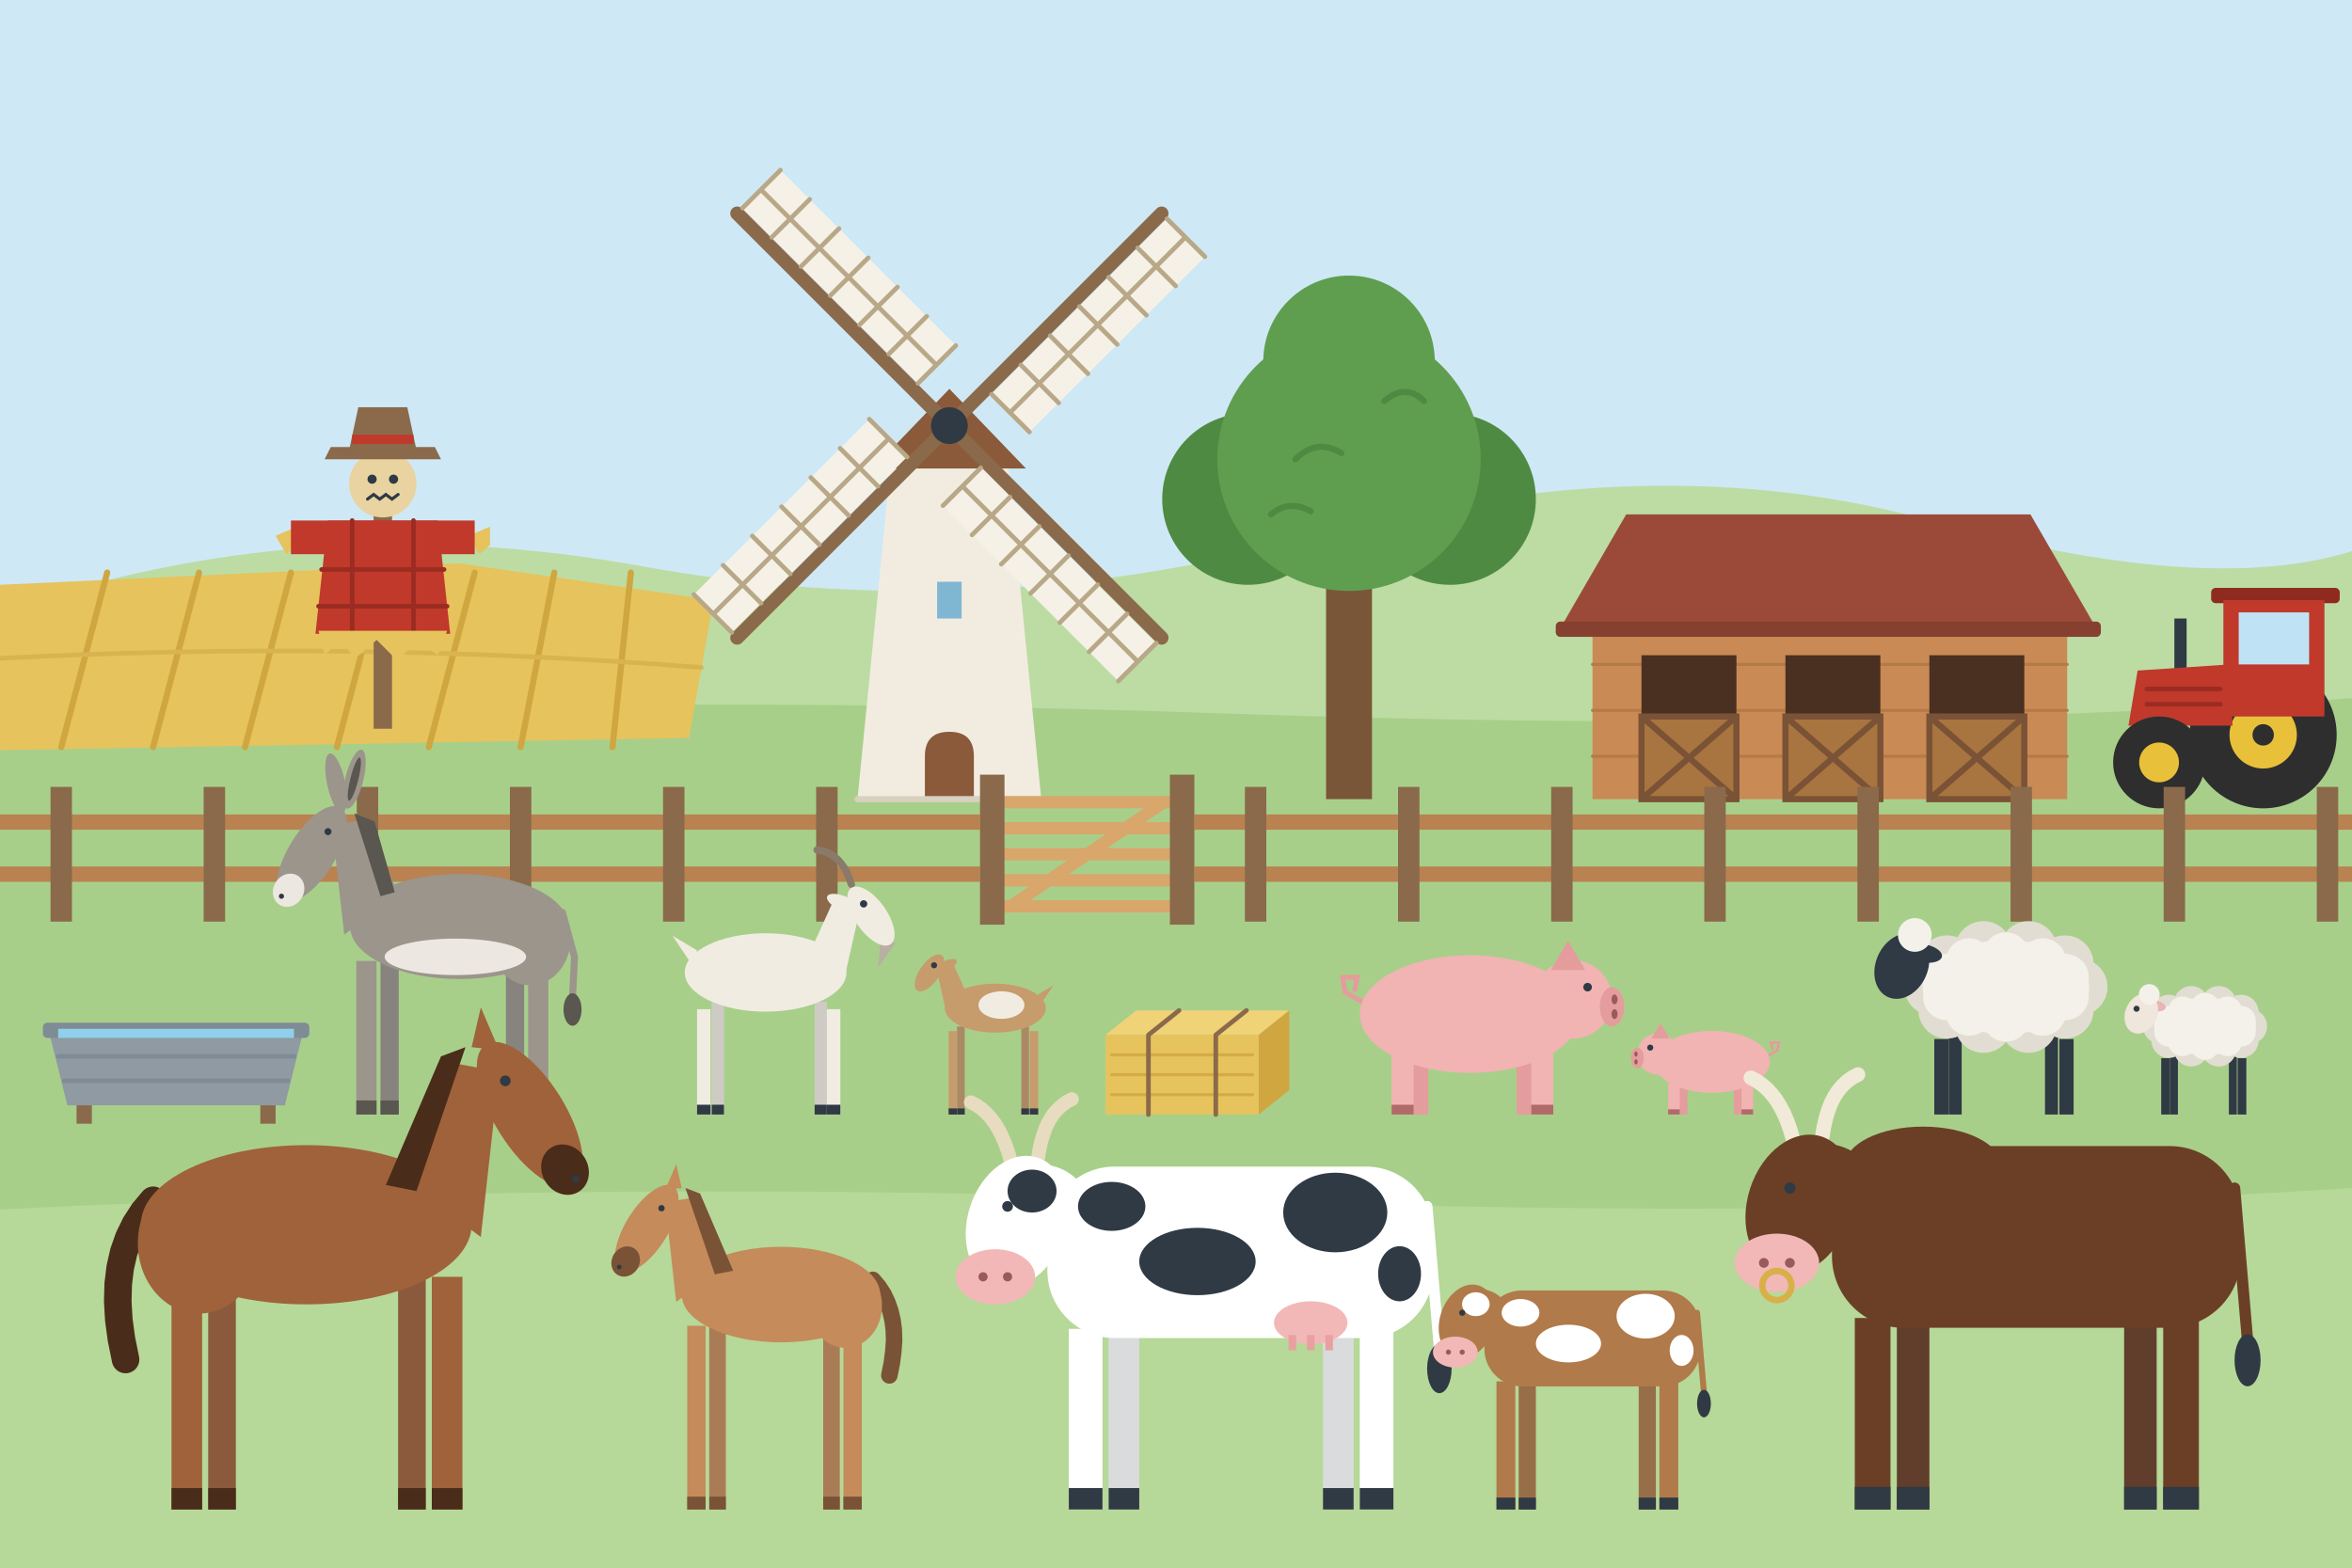
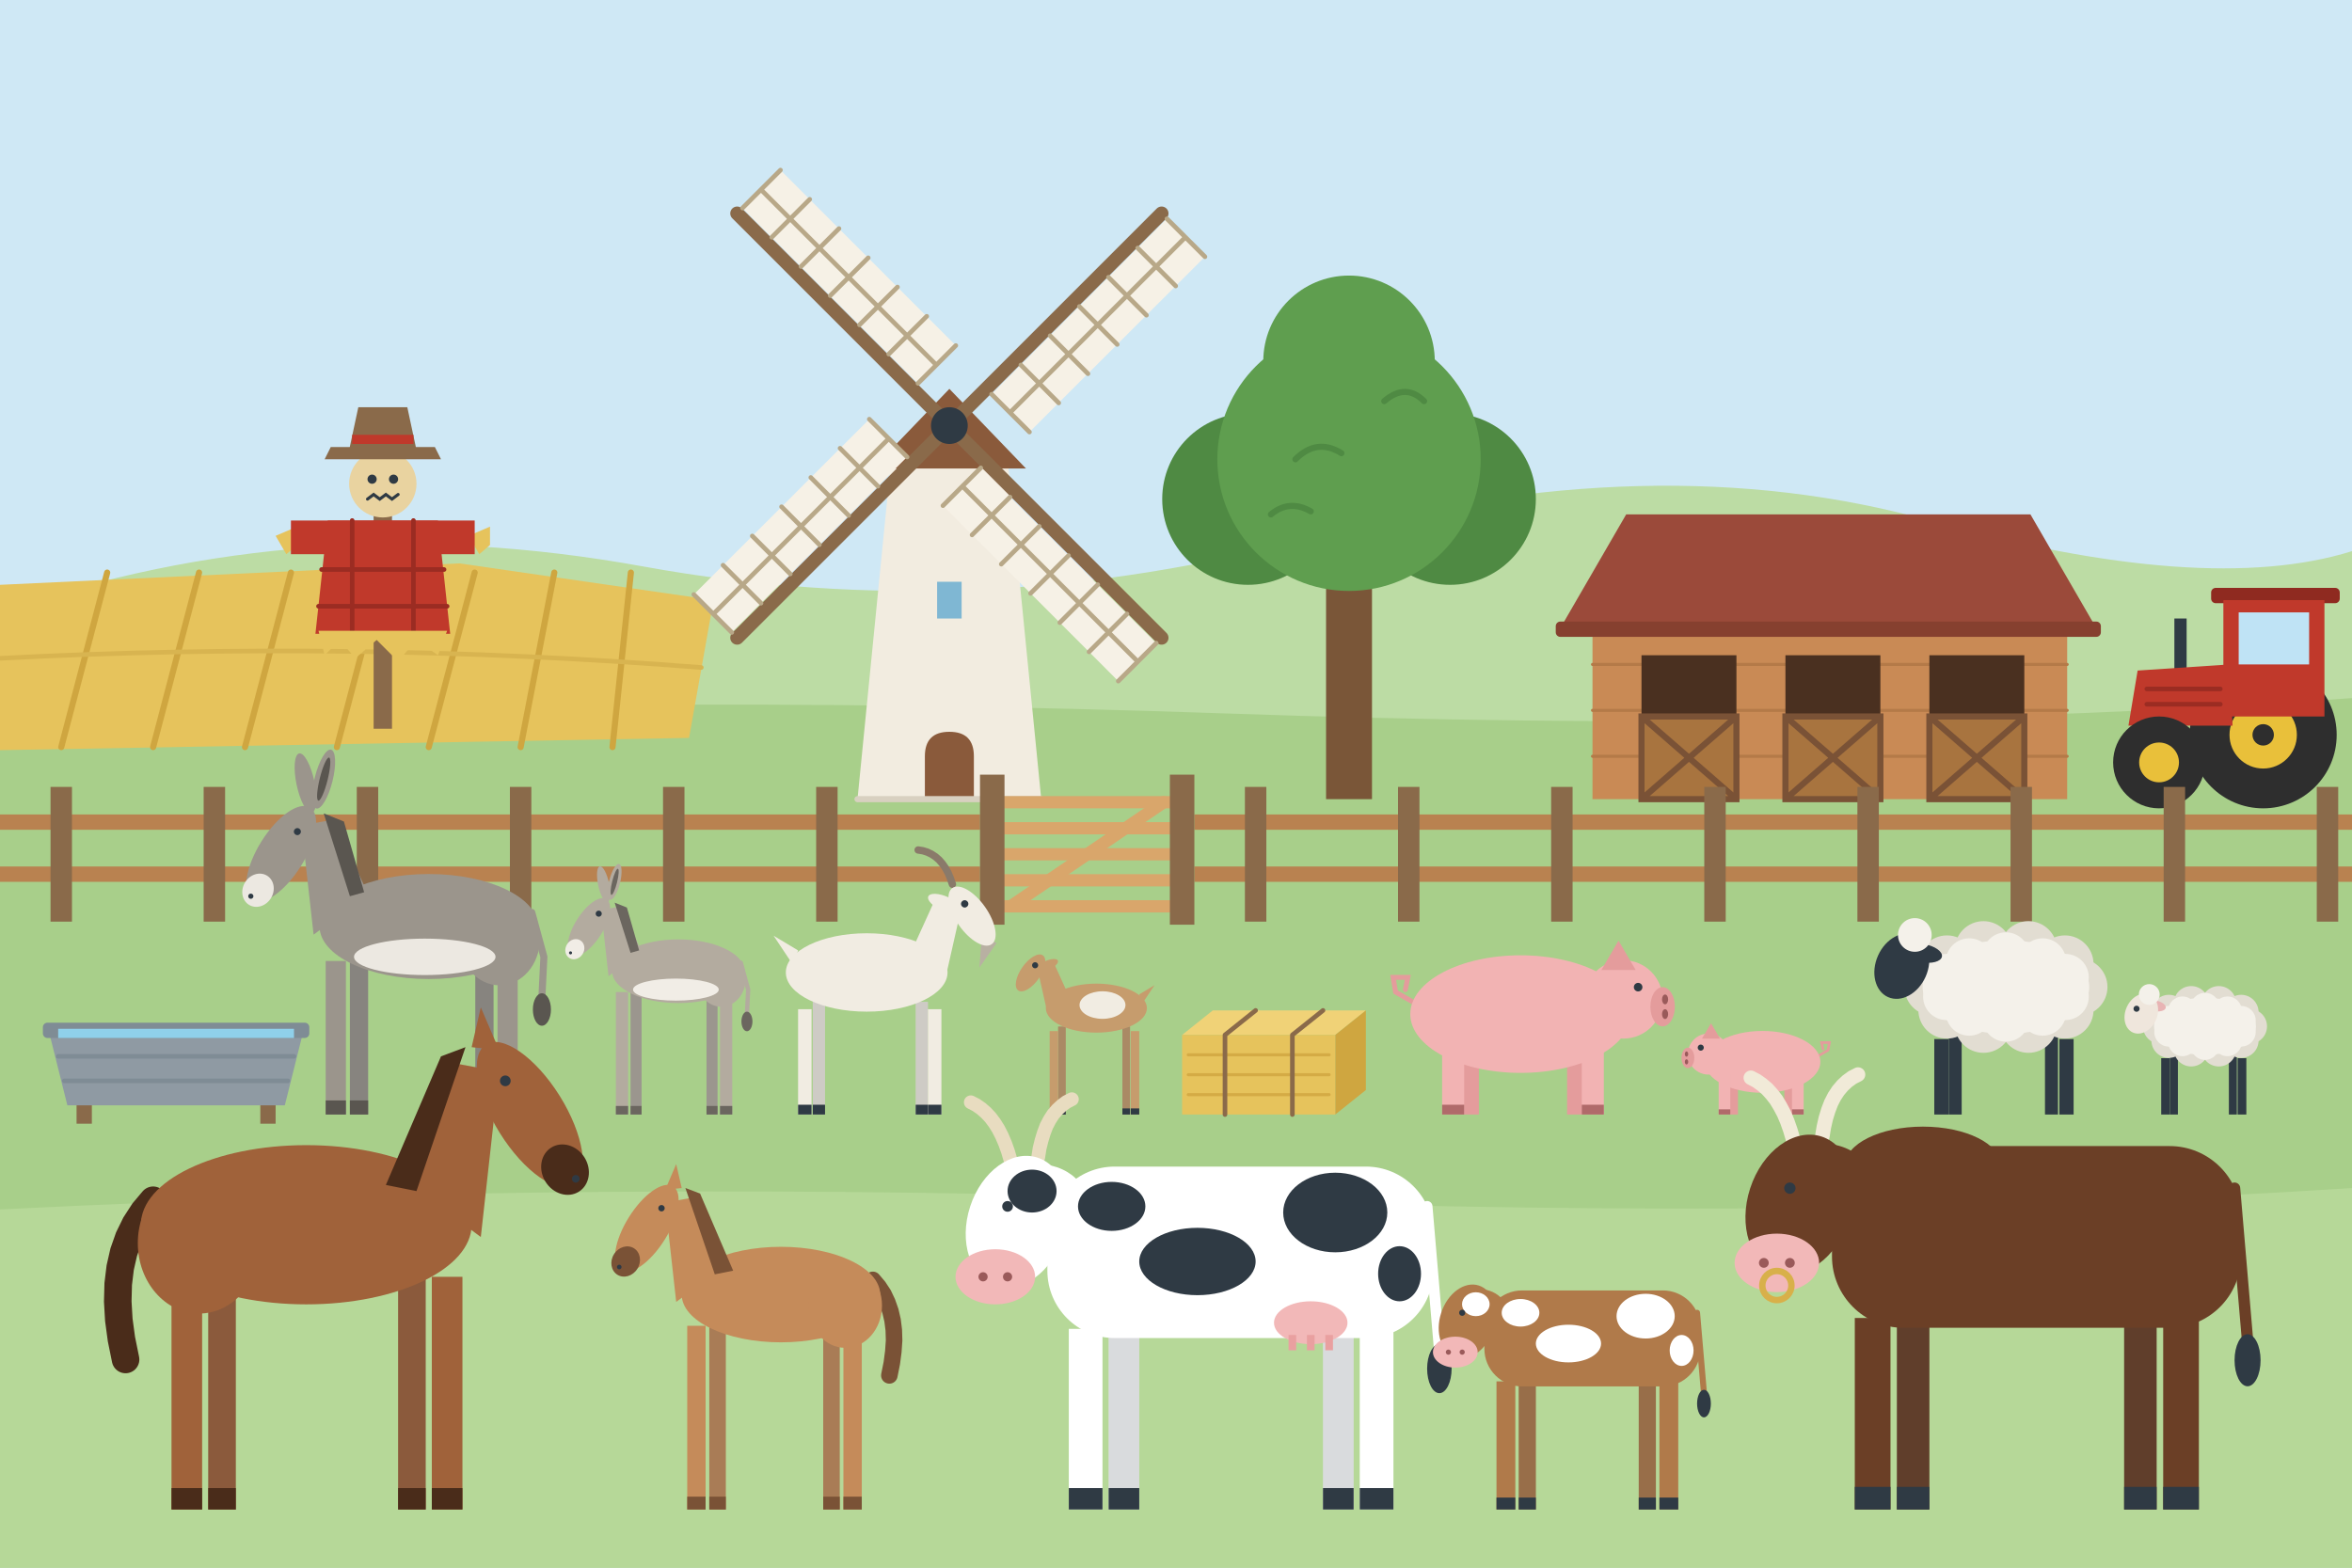
<svg xmlns="http://www.w3.org/2000/svg" viewBox="0 0 1536 1024" width="1536" height="1024">
  <rect width="1536" height="1024" fill="#cfe8f5" />
  <path d="M0 400Q200 330 420 370T860 350T1260 340T1536 360V560H0Z" fill="#bcdca4" />
  <path d="M0 472Q400 452 800 466T1536 456V1024H0Z" fill="#a8cf8a" />
  <path d="M0 790Q400 770 800 784T1536 776V1024H0Z" fill="#b6d898" />
  <path d="M0 382L300 368L466 392L450 482L0 490Z" fill="#e6c35c" />
  <path d="M40 488L70 374M100 488L130 374M160 488L190 374M220 488L250 374M280 488L310 374M340 488L362 374M400 488L412 374" fill="none" stroke="#cfa640" stroke-width="4" stroke-linecap="round" />
  <path d="M0 430Q230 418 458 436" fill="none" stroke="#d8b450" stroke-width="3" stroke-linecap="round" />
  <rect x="244" y="300" width="12" height="176" fill="#8a6a4a" />
  <rect x="192" y="344" width="116" height="10" fill="#8a6a4a" />
  <path d="M180 350L194 344L194 356L187 362Z" fill="#e6c35c" />
  <path d="M306 350L320 344L320 356L313 362Z" fill="#e6c35c" />
  <path d="M190 340L310 340L310 362L190 362Z" fill="#c0392b" />
  <path d="M214 340L286 340L294 414L206 414Z" fill="#c0392b" />
  <path d="M230 340V414M270 340V414M210 372H290M208 396H292" fill="none" stroke="#9b2c22" stroke-width="3" stroke-linecap="round" />
  <path d="M208 412L292 412L286 428L272 418L260 432L246 418L232 430L222 418L212 428Z" fill="#e6c35c" />
  <circle cx="250" cy="316" r="22" fill="#e9d3a0" />
  <circle cx="243" cy="313" r="3" fill="#2f3a44" />
  <circle cx="257" cy="313" r="3" fill="#2f3a44" />
  <path d="M240 326L244 323L248 326L252 323L256 326L260 323" fill="none" stroke="#2f3a44" stroke-width="2" stroke-linecap="round" />
  <path d="M212 300L288 300L284 292L216 292Z" fill="#8a6a4a" />
  <path d="M228 294L272 294L266 266L234 266Z" fill="#8a6a4a" />
  <rect x="230" y="284" width="40" height="6" fill="#c0392b" />
  <path d="M560 522L582 300L658 300L680 522Z" fill="#f2ece0" />
  <path d="M604 522V494Q604 478 620 478Q636 478 636 494V522Z" fill="#8a5a3b" />
  <path d="M612 380H628V404H612Z" fill="#7fb7d3" />
  <path d="M560 522H680" fill="none" stroke="#d8d0c0" stroke-width="4" stroke-linecap="round" />
  <path d="M570 306L620 254L670 306Z" fill="#8a5a3b" />
  <path d="M628.5 286.5L758.6 416.6" fill="none" stroke="#8a6a4a" stroke-width="9" stroke-linecap="round" />
  <path d="M640.5 305.6L755.1 420.1L730.3 444.9L615.8 330.3Z" fill="#f6f1e6" />
  <path d="M640.5 305.6L615.8 330.3M659.6 324.7L634.8 349.4M678.7 343.8L653.9 368.5M697.8 362.9L673 387.6M716.9 381.9L692.1 406.7M736 401L711.2 425.8M755.1 420.1L730.3 444.9M628.5 317.6L743 432.1" fill="none" stroke="#b8a888" stroke-width="3" stroke-linecap="round" />
  <path d="M611.5 286.5L481.4 416.6" fill="none" stroke="#8a6a4a" stroke-width="9" stroke-linecap="round" />
  <path d="M592.4 298.5L477.9 413.1L453.1 388.3L567.7 273.8Z" fill="#f6f1e6" />
  <path d="M592.4 298.5L567.7 273.8M573.3 317.6L548.6 292.8M554.2 336.7L529.5 311.9M535.1 355.8L510.4 331M516.1 374.9L491.3 350.1M497 394L472.2 369.2M477.9 413.1L453.1 388.3M580.4 286.5L465.9 401" fill="none" stroke="#b8a888" stroke-width="3" stroke-linecap="round" />
  <path d="M611.5 269.5L481.4 139.4" fill="none" stroke="#8a6a4a" stroke-width="9" stroke-linecap="round" />
  <path d="M599.5 250.4L484.9 135.9L509.7 111.1L624.2 225.7Z" fill="#f6f1e6" />
  <path d="M599.5 250.4L624.2 225.7M580.4 231.3L605.2 206.6M561.3 212.2L586.1 187.5M542.2 193.1L567 168.4M523.1 174.1L547.9 149.3M504 155L528.8 130.2M484.9 135.9L509.7 111.1M611.5 238.4L497 123.9" fill="none" stroke="#b8a888" stroke-width="3" stroke-linecap="round" />
  <path d="M628.5 269.5L758.6 139.4" fill="none" stroke="#8a6a4a" stroke-width="9" stroke-linecap="round" />
  <path d="M647.6 257.5L762.1 142.9L786.9 167.7L672.3 282.2Z" fill="#f6f1e6" />
  <path d="M647.6 257.5L672.3 282.2M666.7 238.4L691.4 263.2M685.8 219.3L710.5 244.1M704.9 200.2L729.6 225M723.9 181.1L748.7 205.9M743 162L767.8 186.8M762.1 142.9L786.9 167.7M659.6 269.5L774.1 155" fill="none" stroke="#b8a888" stroke-width="3" stroke-linecap="round" />
  <circle cx="620" cy="278" r="12" fill="#2f3a44" />
  <rect x="866" y="360" width="30" height="162" fill="#7a5638" />
  <circle cx="815" cy="326" r="56" fill="#4f8a43" />
  <circle cx="947" cy="326" r="56" fill="#4f8a43" />
  <circle cx="881" cy="300" r="86" fill="#5f9e4f" />
  <circle cx="881" cy="236" r="56" fill="#5f9e4f" />
  <path d="M846 300Q860 286 876 296M904 262Q918 250 930 262M830 336Q842 326 856 334" fill="none" stroke="#4f8a43" stroke-width="4" stroke-linecap="round" />
  <rect x="1040" y="404" width="310" height="118" fill="#c98a55" />
  <path d="M1040 434H1350M1040 464H1350M1040 494H1350" fill="none" stroke="#b47a48" stroke-width="2" stroke-linecap="round" />
  <path d="M1018 412L1062 336L1326 336L1370 412Z" fill="#9b4a3a" />
  <rect x="1016" y="406" width="356" height="10" rx="3" fill="#86402f" />
  <rect x="1072" y="428" width="62" height="40" fill="#4a3020" />
  <rect x="1072" y="468" width="62" height="54" fill="#a8743f" />
  <path d="M1072 468H1134V522H1072ZM1072 468L1134 522M1134 468L1072 522" fill="none" stroke="#7a5236" stroke-width="4" stroke-linecap="round" />
  <rect x="1166" y="428" width="62" height="40" fill="#4a3020" />
  <rect x="1166" y="468" width="62" height="54" fill="#a8743f" />
  <path d="M1166 468H1228V522H1166ZM1166 468L1228 522M1228 468L1166 522" fill="none" stroke="#7a5236" stroke-width="4" stroke-linecap="round" />
  <rect x="1260" y="428" width="62" height="40" fill="#4a3020" />
  <rect x="1260" y="468" width="62" height="54" fill="#a8743f" />
  <path d="M1260 468H1322V522H1260ZM1260 468L1322 522M1322 468L1260 522" fill="none" stroke="#7a5236" stroke-width="4" stroke-linecap="round" />
  <circle cx="1478" cy="480" r="48" fill="#2e2e2e" />
  <circle cx="1478" cy="480" r="22" fill="#e9c03a" />
  <circle cx="1478" cy="480" r="7" fill="#2e2e2e" />
  <rect x="1444" y="384" width="84" height="10" rx="3" fill="#8f2a20" />
  <rect x="1452" y="392" width="66" height="76" fill="#c0392b" />
  <rect x="1462" y="400" width="46" height="34" fill="#bfe3f5" />
  <rect x="1420" y="404" width="8" height="34" fill="#2f3a44" />
  <path d="M1390 474L1396 438L1456 434L1458 474Z" fill="#c0392b" />
  <path d="M1402 450H1450M1402 460H1450" fill="none" stroke="#9b2c22" stroke-width="3" stroke-linecap="round" />
  <circle cx="1410" cy="498" r="30" fill="#2e2e2e" />
  <circle cx="1410" cy="498" r="13" fill="#e9c03a" />
  <rect x="0" y="532" width="640" height="10" fill="#b98250" />
  <rect x="0" y="566" width="640" height="10" fill="#b98250" />
  <rect x="33" y="514" width="14" height="88" fill="#8a6a4a" />
  <rect x="133" y="514" width="14" height="88" fill="#8a6a4a" />
  <rect x="233" y="514" width="14" height="88" fill="#8a6a4a" />
  <rect x="333" y="514" width="14" height="88" fill="#8a6a4a" />
  <rect x="433" y="514" width="14" height="88" fill="#8a6a4a" />
  <rect x="533" y="514" width="14" height="88" fill="#8a6a4a" />
  <rect x="780" y="532" width="756" height="10" fill="#b98250" />
  <rect x="780" y="566" width="756" height="10" fill="#b98250" />
  <rect x="813" y="514" width="14" height="88" fill="#8a6a4a" />
  <rect x="913" y="514" width="14" height="88" fill="#8a6a4a" />
  <rect x="1013" y="514" width="14" height="88" fill="#8a6a4a" />
  <rect x="1113" y="514" width="14" height="88" fill="#8a6a4a" />
  <rect x="1213" y="514" width="14" height="88" fill="#8a6a4a" />
  <rect x="1313" y="514" width="14" height="88" fill="#8a6a4a" />
  <rect x="1413" y="514" width="14" height="88" fill="#8a6a4a" />
  <rect x="1513" y="514" width="14" height="88" fill="#8a6a4a" />
  <rect x="654" y="520" width="112" height="8" fill="#d9a66b" />
  <rect x="654" y="537" width="112" height="8" fill="#d9a66b" />
  <rect x="654" y="554" width="112" height="8" fill="#d9a66b" />
  <rect x="654" y="571" width="112" height="8" fill="#d9a66b" />
  <rect x="654" y="588" width="112" height="8" fill="#d9a66b" />
  <path d="M660 592L760 524" fill="none" stroke="#d9a66b" stroke-width="8" stroke-linecap="round" />
  <rect x="640" y="506" width="16" height="98" fill="#8a6a4a" />
  <rect x="764" y="506" width="16" height="98" fill="#8a6a4a" />
  <rect x="50" y="716" width="10" height="18" fill="#8a6a4a" />
  <rect x="170" y="716" width="10" height="18" fill="#8a6a4a" />
  <path d="M32 674L198 674L186 722L44 722Z" fill="#8f9aa3" />
  <path d="M38 690H192M42 706H188" fill="none" stroke="#7f8c95" stroke-width="3" stroke-linecap="round" />
  <rect x="28" y="668" width="174" height="10" rx="3" fill="#7f8c95" />
  <rect x="38" y="672" width="154" height="6" fill="#8fd0ea" />
-   <path d="M367.3 596L375.2 625L373.9 651.4" fill="none" stroke="#9b958c" stroke-width="4.6" stroke-linecap="round" />
-   <ellipse cx="373.9" cy="659.4" rx="5.9" ry="10.6" fill="#5a5650" />
-   <rect x="330.4" y="622.4" width="11.9" height="105.6" fill="#9b958c" />
-   <rect x="330.4" y="622.4" width="11.9" height="105.6" fill="#2f3a44" fill-opacity="0.18" />
-   <rect x="330.4" y="718.8" width="11.9" height="9.2" fill="#5a5650" />
-   <rect x="248.5" y="622.4" width="11.9" height="105.6" fill="#9b958c" />
-   <rect x="248.5" y="622.4" width="11.9" height="105.6" fill="#2f3a44" fill-opacity="0.18" />
-   <rect x="248.5" y="718.8" width="11.9" height="9.2" fill="#5a5650" />
-   <ellipse cx="300" cy="605.2" rx="71.3" ry="34.3" fill="#9b958c" />
-   <ellipse cx="346.2" cy="613.2" rx="26.4" ry="30.4" fill="#9b958c" />
-   <ellipse cx="297.4" cy="625" rx="46.2" ry="11.9" fill="#ece8e1" />
-   <rect x="344.9" y="627.7" width="13.2" height="100.3" fill="#9b958c" />
-   <rect x="344.9" y="718.8" width="13.2" height="9.2" fill="#5a5650" />
-   <rect x="232.7" y="627.7" width="13.2" height="100.3" fill="#9b958c" />
-   <rect x="232.7" y="718.8" width="13.2" height="9.2" fill="#5a5650" />
-   <path d="M260.4 584.1L238 535.3L216.8 539.2L224.8 610.5Z" fill="#9b958c" />
-   <ellipse cx="231.4" cy="508.9" rx="5.9" ry="19.8" fill="#9b958c" transform="rotate(14 231.4 508.9)" />
-   <ellipse cx="219.5" cy="511.5" rx="5.9" ry="19.8" fill="#9b958c" transform="rotate(-12 219.5 511.5)" />
-   <ellipse cx="231.4" cy="508.9" rx="2.6" ry="14.5" fill="#5a5650" transform="rotate(14 231.4 508.9)" />
-   <path d="M244.6 536.6L231.4 531.3L248.5 585.4L257.8 582.8Z" fill="#5a5650" />
-   <ellipse cx="203.6" cy="557.7" rx="35.6" ry="15.2" fill="#9b958c" transform="rotate(-58 203.6 557.7)" />
-   <ellipse cx="188.5" cy="581.5" rx="11.2" ry="9.9" fill="#ece8e1" transform="rotate(-58 188.5 581.5)" />
-   <circle cx="214.2" cy="543.2" r="2.3" fill="#2f3a44" />
-   <circle cx="183.8" cy="585.4" r="1.7" fill="#2f3a44" />
-   <path d="M452 630.4L439.2 611.2L455.2 620.8Z" fill="#f1ece2" />
-   <rect x="464.8" y="654.4" width="8" height="73.6" fill="#f1ece2" />
-   <rect x="464.8" y="654.4" width="8" height="73.6" fill="#2f3a44" fill-opacity="0.18" />
-   <rect x="464.8" y="721.6" width="8" height="6.4" fill="#2f3a44" />
-   <rect x="532" y="654.4" width="8" height="73.6" fill="#f1ece2" />
-   <rect x="532" y="654.4" width="8" height="73.6" fill="#2f3a44" fill-opacity="0.18" />
-   <rect x="532" y="721.6" width="8" height="6.4" fill="#2f3a44" />
-   <ellipse cx="500" cy="635.2" rx="52.8" ry="25.6" fill="#f1ece2" />
-   <rect x="455.2" y="659.2" width="8.8" height="68.8" fill="#f1ece2" />
-   <rect x="455.2" y="721.6" width="8.8" height="6.4" fill="#2f3a44" />
-   <rect x="540" y="659.2" width="8.8" height="68.8" fill="#f1ece2" />
-   <rect x="540" y="721.6" width="8.8" height="6.4" fill="#2f3a44" />
-   <path d="M528.8 622.4L544.8 587.2L562.4 590.4L551.2 640Z" fill="#f1ece2" />
-   <path d="M556 577.6L554.6 573.6L553.1 570L551.3 566.8L549.3 564L547.2 561.6L544.9 559.6L542.3 557.9L539.6 556.6L536.7 555.7L533.6 555.2" fill="none" stroke="#8a7a6a" stroke-width="4.8" stroke-linecap="round" />
-   <path d="M575.2 611.2L573.6 632L584.8 616Z" fill="#b8b0a2" />
-   <ellipse cx="551.2" cy="590.4" rx="12" ry="4.8" fill="#f1ece2" transform="rotate(24 551.2 590.4)" />
-   <ellipse cx="568.8" cy="598.4" rx="22.4" ry="10.4" fill="#f1ece2" transform="rotate(55 568.8 598.4)" />
-   <circle cx="564" cy="590.4" r="2.4" fill="#2f3a44" />
-   <path d="M680 655.5L688 643.5L678 649.5Z" fill="#c69c6d" />
-   <rect x="667" y="670.5" width="5" height="57.5" fill="#c69c6d" />
-   <rect x="667" y="670.5" width="5" height="57.5" fill="#2f3a44" fill-opacity="0.18" />
-   <rect x="667" y="724" width="5" height="4" fill="#2f3a44" />
-   <rect x="625" y="670.5" width="5" height="57.5" fill="#c69c6d" />
-   <rect x="625" y="670.5" width="5" height="57.5" fill="#2f3a44" fill-opacity="0.18" />
-   <rect x="625" y="724" width="5" height="4" fill="#2f3a44" />
-   <ellipse cx="650" cy="658.5" rx="33" ry="16" fill="#c69c6d" />
-   <ellipse cx="654" cy="656.5" rx="15" ry="9" fill="#f1ece2" />
-   <rect x="672.5" y="673.5" width="5.5" height="54.5" fill="#c69c6d" />
-   <rect x="672.5" y="724" width="5.5" height="4" fill="#2f3a44" />
-   <rect x="619.5" y="673.5" width="5.5" height="54.5" fill="#c69c6d" />
-   <rect x="619.5" y="724" width="5.5" height="4" fill="#2f3a44" />
-   <path d="M632 650.5L622 628.5L611 630.5L618 661.5Z" fill="#c69c6d" />
-   <ellipse cx="618" cy="630.5" rx="7.5" ry="3" fill="#c69c6d" transform="rotate(-24 618 630.5)" />
-   <ellipse cx="607" cy="635.5" rx="14" ry="6.5" fill="#c69c6d" transform="rotate(-55 607 635.5)" />
-   <circle cx="610" cy="630.5" r="2" fill="#2f3a44" />
-   <path d="M722 676L742 660L842 660L822 676Z" fill="#f0d277" />
-   <path d="M822 676L842 660L842 712L822 728Z" fill="#cfa640" />
-   <rect x="722" y="676" width="100" height="52" fill="#e6c35c" />
-   <path d="M726 689H818M726 702H818M726 715H818" fill="none" stroke="#d4ab45" stroke-width="2" stroke-linecap="round" />
-   <path d="M750 676V728M794 676V728M750 676L770 660M794 676L814 660" fill="none" stroke="#8a6a4a" stroke-width="3" stroke-linecap="round" />
-   <path d="M889.6 654.4L878.4 648L876.8 638.4L886.4 638.4L884.8 646.4" fill="none" stroke="#e49c9c" stroke-width="3.2" stroke-linecap="round" />
-   <rect x="920" y="680" width="12.8" height="48" fill="#e49c9c" />
-   <rect x="990.4" y="680" width="12.8" height="48" fill="#e49c9c" />
-   <ellipse cx="960" cy="662.4" rx="72" ry="38.4" fill="#f2b3b3" />
-   <rect x="908.8" y="676.8" width="14.4" height="51.2" fill="#f2b3b3" />
-   <rect x="908.8" y="721.6" width="14.4" height="6.4" fill="#b06a6a" />
-   <rect x="1000" y="676.8" width="14.4" height="51.2" fill="#f2b3b3" />
-   <rect x="1000" y="721.6" width="14.4" height="6.4" fill="#b06a6a" />
-   <circle cx="1027.2" cy="652.8" r="25.6" fill="#f2b3b3" />
-   <ellipse cx="1052.8" cy="657.6" rx="8" ry="12.8" fill="#e49c9c" />
-   <ellipse cx="1054.4" cy="652.8" rx="2" ry="3.2" fill="#9a5a5a" />
-   <ellipse cx="1054.4" cy="662.4" rx="2" ry="3.2" fill="#9a5a5a" />
-   <path d="M1012.8 633.6L1024 614.4L1035.2 633.6Z" fill="#e49c9c" />
-   <circle cx="1036.8" cy="644.8" r="2.8" fill="#2f3a44" />
-   <path d="M1155 689.4L1160.8 686L1161.7 681L1156.6 681L1157.5 685.2" fill="none" stroke="#e49c9c" stroke-width="1.7" stroke-linecap="round" />
-   <rect x="1132.3" y="702.8" width="6.7" height="25.2" fill="#e49c9c" />
-   <rect x="1095.3" y="702.8" width="6.7" height="25.2" fill="#e49c9c" />
-   <ellipse cx="1118" cy="693.6" rx="37.8" ry="20.2" fill="#f2b3b3" />
-   <rect x="1137.3" y="701.1" width="7.6" height="26.9" fill="#f2b3b3" />
-   <rect x="1137.3" y="724.6" width="7.6" height="3.4" fill="#b06a6a" />
-   <rect x="1089.4" y="701.1" width="7.6" height="26.9" fill="#f2b3b3" />
-   <rect x="1089.4" y="724.6" width="7.6" height="3.4" fill="#b06a6a" />
-   <circle cx="1082.7" cy="688.5" r="13.4" fill="#f2b3b3" />
-   <ellipse cx="1069.3" cy="691" rx="4.2" ry="6.7" fill="#e49c9c" />
-   <ellipse cx="1068.4" cy="688.5" rx="1.1" ry="1.7" fill="#9a5a5a" />
-   <ellipse cx="1068.4" cy="693.6" rx="1.1" ry="1.7" fill="#9a5a5a" />
-   <path d="M1090.3 678.4L1084.4 668.4L1078.5 678.4Z" fill="#e49c9c" />
-   <circle cx="1077.7" cy="684.3" r="2" fill="#2f3a44" />
+   <path d="M347.3 596L355.2 625L353.9 651.4" fill="none" stroke="#9b958c" stroke-width="4.6" stroke-linecap="round" />
+   <ellipse cx="353.9" cy="659.4" rx="5.9" ry="10.6" fill="#5a5650" />
+   <rect x="310.4" y="622.4" width="11.9" height="105.6" fill="#9b958c" />
+   <rect x="310.4" y="622.4" width="11.9" height="105.6" fill="#2f3a44" fill-opacity="0.18" />
+   <rect x="310.4" y="718.8" width="11.9" height="9.2" fill="#5a5650" />
+   <rect x="228.5" y="622.4" width="11.9" height="105.6" fill="#9b958c" />
+   <rect x="228.5" y="622.4" width="11.9" height="105.6" fill="#2f3a44" fill-opacity="0.18" />
+   <rect x="228.5" y="718.8" width="11.9" height="9.2" fill="#5a5650" />
+   <ellipse cx="280" cy="605.2" rx="71.3" ry="34.3" fill="#9b958c" />
+   <ellipse cx="326.2" cy="613.2" rx="26.4" ry="30.4" fill="#9b958c" />
+   <ellipse cx="277.4" cy="625" rx="46.2" ry="11.9" fill="#ece8e1" />
+   <rect x="324.9" y="627.7" width="13.2" height="100.3" fill="#9b958c" />
+   <rect x="324.9" y="718.8" width="13.2" height="9.2" fill="#5a5650" />
+   <rect x="212.7" y="627.7" width="13.2" height="100.3" fill="#9b958c" />
+   <rect x="212.7" y="718.8" width="13.2" height="9.2" fill="#5a5650" />
+   <path d="M240.4 584.1L218 535.3L196.8 539.2L204.8 610.5Z" fill="#9b958c" />
+   <ellipse cx="211.4" cy="508.9" rx="5.9" ry="19.8" fill="#9b958c" transform="rotate(14 211.4 508.9)" />
+   <ellipse cx="199.5" cy="511.5" rx="5.9" ry="19.8" fill="#9b958c" transform="rotate(-12 199.5 511.5)" />
+   <ellipse cx="211.4" cy="508.9" rx="2.6" ry="14.5" fill="#5a5650" transform="rotate(14 211.4 508.9)" />
+   <path d="M224.6 536.6L211.4 531.3L228.5 585.4L237.8 582.8Z" fill="#5a5650" />
+   <ellipse cx="183.6" cy="557.7" rx="35.6" ry="15.2" fill="#9b958c" transform="rotate(-58 183.6 557.7)" />
+   <ellipse cx="168.5" cy="581.5" rx="11.2" ry="9.9" fill="#ece8e1" transform="rotate(-58 168.5 581.5)" />
+   <circle cx="194.2" cy="543.2" r="2.3" fill="#2f3a44" />
+   <circle cx="163.8" cy="585.4" r="1.7" fill="#2f3a44" />
+   <path d="M483.8 628.8L488.6 646.4L487.8 662.4" fill="none" stroke="#b3ab9f" stroke-width="2.8" stroke-linecap="round" />
+   <ellipse cx="487.8" cy="667.2" rx="3.6" ry="6.4" fill="#6b665f" />
+   <rect x="461.4" y="644.8" width="7.2" height="83.2" fill="#b3ab9f" />
+   <rect x="461.4" y="644.8" width="7.2" height="83.2" fill="#2f3a44" fill-opacity="0.18" />
+   <rect x="461.4" y="722.4" width="7.2" height="5.6" fill="#6b665f" />
+   <rect x="411.8" y="644.8" width="7.2" height="83.2" fill="#b3ab9f" />
+   <rect x="411.8" y="644.8" width="7.2" height="83.2" fill="#2f3a44" fill-opacity="0.18" />
+   <rect x="411.8" y="722.4" width="7.2" height="5.6" fill="#6b665f" />
+   <ellipse cx="443" cy="634.4" rx="43.2" ry="20.8" fill="#b3ab9f" />
+   <ellipse cx="471" cy="639.2" rx="16" ry="18.4" fill="#b3ab9f" />
+   <ellipse cx="441.4" cy="646.4" rx="28" ry="7.2" fill="#f1ede6" />
+   <rect x="470.2" y="648" width="8" height="80" fill="#b3ab9f" />
+   <rect x="470.2" y="722.4" width="8" height="5.6" fill="#6b665f" />
+   <rect x="402.2" y="648" width="8" height="80" fill="#b3ab9f" />
+   <rect x="402.2" y="722.4" width="8" height="5.6" fill="#6b665f" />
+   <path d="M419 621.6L405.4 592L392.6 594.4L397.4 637.6Z" fill="#b3ab9f" />
+   <ellipse cx="401.4" cy="576" rx="3.6" ry="12" fill="#b3ab9f" transform="rotate(14 401.4 576)" />
+   <ellipse cx="394.2" cy="577.6" rx="3.6" ry="12" fill="#b3ab9f" transform="rotate(-12 394.2 577.6)" />
+   <ellipse cx="401.4" cy="576" rx="1.6" ry="8.8" fill="#6b665f" transform="rotate(14 401.4 576)" />
+   <path d="M409.4 592.8L401.4 589.6L411.8 622.4L417.4 620.8Z" fill="#6b665f" />
+   <ellipse cx="384.6" cy="605.6" rx="21.6" ry="9.2" fill="#b3ab9f" transform="rotate(-58 384.6 605.6)" />
+   <ellipse cx="375.4" cy="620" rx="6.8" ry="6" fill="#f1ede6" transform="rotate(-58 375.4 620)" />
+   <circle cx="391" cy="596.8" r="2" fill="#2f3a44" />
+   <circle cx="372.6" cy="622.4" r="1" fill="#2f3a44" />
+   <path d="M518 630.4L505.2 611.2L521.2 620.8Z" fill="#f1ece2" />
+   <rect x="530.8" y="654.4" width="8" height="73.6" fill="#f1ece2" />
+   <rect x="530.8" y="654.4" width="8" height="73.6" fill="#2f3a44" fill-opacity="0.18" />
+   <rect x="530.8" y="721.6" width="8" height="6.4" fill="#2f3a44" />
+   <rect x="598" y="654.4" width="8" height="73.6" fill="#f1ece2" />
+   <rect x="598" y="654.4" width="8" height="73.6" fill="#2f3a44" fill-opacity="0.18" />
+   <rect x="598" y="721.6" width="8" height="6.4" fill="#2f3a44" />
+   <ellipse cx="566" cy="635.2" rx="52.8" ry="25.6" fill="#f1ece2" />
+   <rect x="521.2" y="659.2" width="8.8" height="68.8" fill="#f1ece2" />
+   <rect x="521.2" y="721.6" width="8.8" height="6.4" fill="#2f3a44" />
+   <rect x="606" y="659.2" width="8.8" height="68.8" fill="#f1ece2" />
+   <rect x="606" y="721.6" width="8.8" height="6.4" fill="#2f3a44" />
+   <path d="M594.8 622.4L610.8 587.2L628.4 590.4L617.2 640Z" fill="#f1ece2" />
+   <path d="M622 577.6L620.6 573.6L619.1 570L617.3 566.8L615.3 564L613.2 561.6L610.9 559.6L608.3 557.9L605.6 556.6L602.7 555.7L599.6 555.2" fill="none" stroke="#8a7a6a" stroke-width="4.8" stroke-linecap="round" />
+   <path d="M641.2 611.2L639.6 632L650.8 616Z" fill="#b8b0a2" />
+   <ellipse cx="617.2" cy="590.4" rx="12" ry="4.8" fill="#f1ece2" transform="rotate(24 617.2 590.4)" />
+   <ellipse cx="634.8" cy="598.4" rx="22.4" ry="10.4" fill="#f1ece2" transform="rotate(55 634.8 598.4)" />
+   <circle cx="630" cy="590.4" r="2.4" fill="#2f3a44" />
+   <path d="M746 655.5L754 643.5L744 649.5Z" fill="#c69c6d" />
+   <rect x="733" y="670.5" width="5" height="57.5" fill="#c69c6d" />
+   <rect x="733" y="670.5" width="5" height="57.5" fill="#2f3a44" fill-opacity="0.18" />
+   <rect x="733" y="724" width="5" height="4" fill="#2f3a44" />
+   <rect x="691" y="670.5" width="5" height="57.5" fill="#c69c6d" />
+   <rect x="691" y="670.5" width="5" height="57.5" fill="#2f3a44" fill-opacity="0.18" />
+   <rect x="691" y="724" width="5" height="4" fill="#2f3a44" />
+   <ellipse cx="716" cy="658.5" rx="33" ry="16" fill="#c69c6d" />
+   <ellipse cx="720" cy="656.5" rx="15" ry="9" fill="#f1ece2" />
+   <rect x="738.5" y="673.5" width="5.5" height="54.5" fill="#c69c6d" />
+   <rect x="738.5" y="724" width="5.5" height="4" fill="#2f3a44" />
+   <rect x="685.5" y="673.5" width="5.5" height="54.5" fill="#c69c6d" />
+   <rect x="685.5" y="724" width="5.5" height="4" fill="#2f3a44" />
+   <path d="M698 650.5L688 628.5L677 630.5L684 661.5Z" fill="#c69c6d" />
+   <ellipse cx="684" cy="630.5" rx="7.5" ry="3" fill="#c69c6d" transform="rotate(-24 684 630.5)" />
+   <ellipse cx="673" cy="635.5" rx="14" ry="6.5" fill="#c69c6d" transform="rotate(-55 673 635.5)" />
+   <circle cx="676" cy="630.5" r="2" fill="#2f3a44" />
+   <path d="M772 676L792 660L892 660L872 676Z" fill="#f0d277" />
+   <path d="M872 676L892 660L892 712L872 728Z" fill="#cfa640" />
+   <rect x="772" y="676" width="100" height="52" fill="#e6c35c" />
+   <path d="M776 689H868M776 702H868M776 715H868" fill="none" stroke="#d4ab45" stroke-width="2" stroke-linecap="round" />
+   <path d="M800 676V728M844 676V728M800 676L820 660M844 676L864 660" fill="none" stroke="#8a6a4a" stroke-width="3" stroke-linecap="round" />
+   <path d="M922.6 654.4L911.4 648L909.8 638.4L919.4 638.4L917.8 646.4" fill="none" stroke="#e49c9c" stroke-width="3.2" stroke-linecap="round" />
+   <rect x="953" y="680" width="12.8" height="48" fill="#e49c9c" />
+   <rect x="1023.4" y="680" width="12.8" height="48" fill="#e49c9c" />
+   <ellipse cx="993" cy="662.4" rx="72" ry="38.4" fill="#f2b3b3" />
+   <rect x="941.8" y="676.8" width="14.4" height="51.2" fill="#f2b3b3" />
+   <rect x="941.8" y="721.6" width="14.4" height="6.4" fill="#b06a6a" />
+   <rect x="1033" y="676.8" width="14.4" height="51.2" fill="#f2b3b3" />
+   <rect x="1033" y="721.6" width="14.4" height="6.4" fill="#b06a6a" />
+   <circle cx="1060.2" cy="652.8" r="25.6" fill="#f2b3b3" />
+   <ellipse cx="1085.8" cy="657.6" rx="8" ry="12.8" fill="#e49c9c" />
+   <ellipse cx="1087.4" cy="652.8" rx="2" ry="3.2" fill="#9a5a5a" />
+   <ellipse cx="1087.4" cy="662.4" rx="2" ry="3.2" fill="#9a5a5a" />
+   <path d="M1045.8 633.6L1057 614.4L1068.2 633.6Z" fill="#e49c9c" />
+   <circle cx="1069.8" cy="644.8" r="2.8" fill="#2f3a44" />
+   <path d="M1188 689.4L1193.8 686L1194.7 681L1189.6 681L1190.5 685.2" fill="none" stroke="#e49c9c" stroke-width="1.7" stroke-linecap="round" />
+   <rect x="1165.3" y="702.8" width="6.7" height="25.2" fill="#e49c9c" />
+   <rect x="1128.3" y="702.8" width="6.7" height="25.2" fill="#e49c9c" />
+   <ellipse cx="1151" cy="693.6" rx="37.8" ry="20.2" fill="#f2b3b3" />
+   <rect x="1170.3" y="701.1" width="7.6" height="26.9" fill="#f2b3b3" />
+   <rect x="1170.3" y="724.6" width="7.6" height="3.4" fill="#b06a6a" />
+   <rect x="1122.4" y="701.1" width="7.6" height="26.9" fill="#f2b3b3" />
+   <rect x="1122.4" y="724.6" width="7.6" height="3.4" fill="#b06a6a" />
+   <circle cx="1115.7" cy="688.5" r="13.4" fill="#f2b3b3" />
+   <ellipse cx="1102.3" cy="691" rx="4.2" ry="6.7" fill="#e49c9c" />
+   <ellipse cx="1101.4" cy="688.5" rx="1.1" ry="1.7" fill="#9a5a5a" />
+   <ellipse cx="1101.4" cy="693.6" rx="1.1" ry="1.7" fill="#9a5a5a" />
+   <path d="M1123.3 678.4L1117.4 668.4L1111.5 678.4Z" fill="#e49c9c" />
+   <circle cx="1110.7" cy="684.3" r="2" fill="#2f3a44" />
  <rect x="1335.5" y="673.6" width="8.5" height="54.4" fill="#2f3a44" />
  <rect x="1272.6" y="673.6" width="8.5" height="54.4" fill="#2f3a44" />
  <circle cx="1262.4" cy="644.7" r="18.7" fill="#e2ddd2" />
  <circle cx="1271.5" cy="659.7" r="18.7" fill="#e2ddd2" />
  <circle cx="1295.3" cy="669" r="18.7" fill="#e2ddd2" />
  <circle cx="1324.7" cy="669" r="18.7" fill="#e2ddd2" />
  <circle cx="1348.5" cy="659.7" r="18.7" fill="#e2ddd2" />
  <circle cx="1357.6" cy="644.7" r="18.7" fill="#e2ddd2" />
  <circle cx="1348.5" cy="629.7" r="18.7" fill="#e2ddd2" />
  <circle cx="1324.7" cy="620.4" r="18.7" fill="#e2ddd2" />
  <circle cx="1295.3" cy="620.4" r="18.7" fill="#e2ddd2" />
  <circle cx="1271.5" cy="629.7" r="18.7" fill="#e2ddd2" />
  <ellipse cx="1310" cy="644.7" rx="54.4" ry="30.6" fill="#f4f1ea" />
  <circle cx="1271.2" cy="651" r="15.3" fill="#f4f1ea" />
  <circle cx="1286" cy="661.2" r="15.3" fill="#f4f1ea" />
  <circle cx="1310" cy="665.1" r="15.3" fill="#f4f1ea" />
  <circle cx="1334" cy="661.2" r="15.3" fill="#f4f1ea" />
  <circle cx="1348.8" cy="651" r="15.3" fill="#f4f1ea" />
  <circle cx="1348.8" cy="638.4" r="15.3" fill="#f4f1ea" />
  <circle cx="1334" cy="628.2" r="15.3" fill="#f4f1ea" />
  <circle cx="1310" cy="624.3" r="15.3" fill="#f4f1ea" />
  <circle cx="1286" cy="628.2" r="15.3" fill="#f4f1ea" />
  <circle cx="1271.2" cy="638.4" r="15.3" fill="#f4f1ea" />
  <rect x="1344.9" y="678.7" width="9.3" height="49.3" fill="#2f3a44" />
  <rect x="1263.2" y="678.7" width="9.3" height="49.3" fill="#2f3a44" />
  <ellipse cx="1255.6" cy="622.6" rx="12.8" ry="6" fill="#2f3a44" transform="rotate(10 1255.6 622.6)" />
  <ellipse cx="1242" cy="631.1" rx="17" ry="22.1" fill="#2f3a44" transform="rotate(24 1242 631.1)" />
  <circle cx="1250.5" cy="610.7" r="11" fill="#f4f1ea" />
  <circle cx="1236.9" cy="626" r="2.5" fill="#2f3a44" />
  <rect x="1455.6" y="688.1" width="5.2" height="39.9" fill="#2f3a44" />
  <rect x="1417.1" y="688.1" width="5.2" height="39.9" fill="#2f3a44" />
  <circle cx="1410.9" cy="670.4" r="11.4" fill="#e2ddd2" />
  <circle cx="1416.4" cy="679.6" r="11.4" fill="#e2ddd2" />
  <circle cx="1431" cy="685.2" r="11.4" fill="#e2ddd2" />
  <circle cx="1449" cy="685.2" r="11.4" fill="#e2ddd2" />
  <circle cx="1463.6" cy="679.6" r="11.4" fill="#e2ddd2" />
  <circle cx="1469.1" cy="670.4" r="11.4" fill="#e2ddd2" />
  <circle cx="1463.6" cy="661.2" r="11.4" fill="#e2ddd2" />
  <circle cx="1449" cy="655.5" r="11.4" fill="#e2ddd2" />
  <circle cx="1431" cy="655.5" r="11.4" fill="#e2ddd2" />
  <circle cx="1416.4" cy="661.2" r="11.4" fill="#e2ddd2" />
  <ellipse cx="1440" cy="670.4" rx="33.3" ry="18.7" fill="#f4f1ea" />
  <circle cx="1416.3" cy="674.2" r="9.4" fill="#f4f1ea" />
  <circle cx="1425.3" cy="680.5" r="9.4" fill="#f4f1ea" />
  <circle cx="1440" cy="682.9" r="9.4" fill="#f4f1ea" />
  <circle cx="1454.7" cy="680.5" r="9.4" fill="#f4f1ea" />
  <circle cx="1463.7" cy="674.2" r="9.4" fill="#f4f1ea" />
  <circle cx="1463.7" cy="666.5" r="9.4" fill="#f4f1ea" />
  <circle cx="1454.7" cy="660.3" r="9.4" fill="#f4f1ea" />
  <circle cx="1440" cy="657.9" r="9.4" fill="#f4f1ea" />
  <circle cx="1425.3" cy="660.3" r="9.4" fill="#f4f1ea" />
  <circle cx="1416.3" cy="666.5" r="9.4" fill="#f4f1ea" />
  <rect x="1461.3" y="691.2" width="5.7" height="36.8" fill="#2f3a44" />
  <rect x="1411.4" y="691.2" width="5.7" height="36.8" fill="#2f3a44" />
  <ellipse cx="1406.7" cy="656.9" rx="7.8" ry="3.6" fill="#e8b4b4" transform="rotate(10 1406.7 656.9)" />
  <ellipse cx="1398.4" cy="662.1" rx="10.4" ry="13.5" fill="#efe6dc" transform="rotate(24 1398.4 662.1)" />
  <circle cx="1403.6" cy="649.6" r="6.8" fill="#f4f1ea" />
  <circle cx="1395.3" cy="658.9" r="2" fill="#2f3a44" />
  <path d="M100 784L93.7 791.5L88.4 799.7L84.1 808.5L80.8 817.9L78.5 828L77.2 838.7L76.9 850.1L77.6 862.1L79.3 874.7L82 888" fill="none" stroke="#4a2c1a" stroke-width="18" stroke-linecap="round" />
  <rect x="136" y="826" width="18" height="160" fill="#a0623a" />
  <rect x="136" y="826" width="18" height="160" fill="#2f3a44" fill-opacity="0.18" />
  <rect x="136" y="972" width="18" height="14" fill="#4a2c1a" />
  <rect x="260" y="826" width="18" height="160" fill="#a0623a" />
  <rect x="260" y="826" width="18" height="160" fill="#2f3a44" fill-opacity="0.18" />
  <rect x="260" y="972" width="18" height="14" fill="#4a2c1a" />
  <ellipse cx="200" cy="800" rx="108" ry="52" fill="#a0623a" />
  <ellipse cx="130" cy="812" rx="40" ry="46" fill="#a0623a" />
  <rect x="112" y="834" width="20" height="152" fill="#a0623a" />
  <rect x="112" y="972" width="20" height="14" fill="#4a2c1a" />
  <rect x="282" y="834" width="20" height="152" fill="#a0623a" />
  <rect x="282" y="972" width="20" height="14" fill="#4a2c1a" />
  <path d="M260 768L294 694L326 700L314 808Z" fill="#a0623a" />
  <path d="M308 684L314 658L326 686Z" fill="#a0623a" />
  <path d="M252 774L288 690L304 684L272 778Z" fill="#4a2c1a" />
  <ellipse cx="346" cy="728" rx="54" ry="23" fill="#a0623a" transform="rotate(58 346 728)" />
  <ellipse cx="369" cy="764" rx="17" ry="15" fill="#4a2c1a" transform="rotate(58 369 764)" />
  <circle cx="330" cy="706" r="3.5" fill="#2f3a44" />
  <circle cx="376" cy="770" r="2.5" fill="#2f3a44" />
  <path d="M570 836L573.8 840.5L577 845.4L579.5 850.7L581.5 856.4L582.9 862.4L583.7 868.8L583.9 875.6L583.4 882.8L582.4 890.4L580.8 898.4" fill="none" stroke="#7a5236" stroke-width="10.8" stroke-linecap="round" />
  <rect x="537.6" y="861.2" width="10.8" height="124.8" fill="#c58b5a" />
  <rect x="537.6" y="861.2" width="10.8" height="124.8" fill="#2f3a44" fill-opacity="0.18" />
  <rect x="537.6" y="977.6" width="10.8" height="8.4" fill="#7a5236" />
  <rect x="463.2" y="861.2" width="10.8" height="124.8" fill="#c58b5a" />
  <rect x="463.2" y="861.2" width="10.8" height="124.8" fill="#2f3a44" fill-opacity="0.18" />
  <rect x="463.2" y="977.6" width="10.8" height="8.4" fill="#7a5236" />
  <ellipse cx="510" cy="845.6" rx="64.8" ry="31.2" fill="#c58b5a" />
  <ellipse cx="552" cy="852.8" rx="24" ry="27.6" fill="#c58b5a" />
  <rect x="550.8" y="866" width="12" height="120" fill="#c58b5a" />
  <rect x="550.8" y="977.6" width="12" height="8.4" fill="#7a5236" />
  <rect x="448.8" y="866" width="12" height="120" fill="#c58b5a" />
  <rect x="448.8" y="977.6" width="12" height="8.4" fill="#7a5236" />
  <path d="M474 826.4L453.6 782L434.4 785.6L441.6 850.4Z" fill="#c58b5a" />
  <path d="M445.2 776L441.6 760.4L434.4 777.2Z" fill="#c58b5a" />
  <path d="M478.8 830L457.2 779.6L447.6 776L466.8 832.4Z" fill="#7a5236" />
  <ellipse cx="422.4" cy="802.4" rx="32.4" ry="13.8" fill="#c58b5a" transform="rotate(-58 422.4 802.4)" />
  <ellipse cx="408.6" cy="824" rx="10.2" ry="9" fill="#7a5236" transform="rotate(-58 408.6 824)" />
  <circle cx="432" cy="789.2" r="2.1" fill="#2f3a44" />
  <circle cx="404.4" cy="827.6" r="1.5" fill="#2f3a44" />
  <path d="M932 788L940 882" fill="none" stroke="#ffffff" stroke-width="7" stroke-linecap="round" />
  <ellipse cx="940" cy="894" rx="8" ry="16" fill="#2f3a44" />
  <rect x="864" y="860" width="20" height="126" fill="#ffffff" />
  <rect x="864" y="860" width="20" height="126" fill="#2f3a44" fill-opacity="0.18" />
  <rect x="864" y="972" width="20" height="14" fill="#2f3a44" />
  <rect x="724" y="860" width="20" height="126" fill="#ffffff" />
  <rect x="724" y="860" width="20" height="126" fill="#2f3a44" fill-opacity="0.18" />
  <rect x="724" y="972" width="20" height="14" fill="#2f3a44" />
  <rect x="684" y="762" width="252" height="112" rx="44" fill="#ffffff" />
  <ellipse cx="872" cy="792" rx="34" ry="26" fill="#2f3a44" />
  <ellipse cx="782" cy="824" rx="38" ry="22" fill="#2f3a44" />
  <ellipse cx="726" cy="788" rx="22" ry="16" fill="#2f3a44" />
  <ellipse cx="914" cy="832" rx="14" ry="18" fill="#2f3a44" />
  <ellipse cx="856" cy="864" rx="24" ry="14" fill="#f2b8b8" />
  <rect x="865.5" y="872" width="5" height="10" fill="#e9a0a0" />
  <rect x="853.5" y="872" width="5" height="10" fill="#e9a0a0" />
  <rect x="841.5" y="872" width="5" height="10" fill="#e9a0a0" />
  <rect x="888" y="868" width="22" height="118" fill="#ffffff" />
  <rect x="888" y="972" width="22" height="14" fill="#2f3a44" />
  <rect x="698" y="868" width="22" height="118" fill="#ffffff" />
  <rect x="698" y="972" width="22" height="14" fill="#2f3a44" />
  <ellipse cx="690" cy="772" rx="18" ry="9" fill="#ffffff" transform="rotate(25 690 772)" />
  <path d="M678 756L678.9 750.2L680.2 744.9L681.7 740L683.4 735.5L685.5 731.5L687.8 727.9L690.5 724.8L693.4 722.1L696.5 719.8L700 718" fill="none" stroke="#e8dcc0" stroke-width="9" stroke-linecap="round" />
  <path d="M660 758L658.3 752.2L656.4 746.9L654.3 742L652 737.5L649.5 733.5L646.8 729.9L643.9 726.8L640.8 724.1L637.5 721.8L634 720" fill="none" stroke="#e8dcc0" stroke-width="9" stroke-linecap="round" />
  <ellipse cx="664" cy="798" rx="32" ry="44" fill="#ffffff" transform="rotate(18 664 798)" />
  <ellipse cx="674" cy="778" rx="16" ry="14" fill="#2f3a44" />
  <ellipse cx="650" cy="834" rx="26" ry="18" fill="#f2b8b8" />
  <circle cx="658" cy="834" r="3" fill="#9a5a5a" />
  <circle cx="642" cy="834" r="3" fill="#9a5a5a" />
  <circle cx="658" cy="788" r="3.5" fill="#2f3a44" />
  <path d="M1108.3 857.5L1112.8 910.1" fill="none" stroke="#b07a4a" stroke-width="3.9" stroke-linecap="round" />
  <ellipse cx="1112.8" cy="916.8" rx="4.5" ry="9" fill="#2f3a44" />
  <rect x="1070.2" y="897.8" width="11.2" height="88.2" fill="#b07a4a" />
  <rect x="1070.2" y="897.8" width="11.2" height="88.2" fill="#2f3a44" fill-opacity="0.18" />
  <rect x="1070.2" y="978.2" width="11.2" height="7.8" fill="#2f3a44" />
  <rect x="991.8" y="897.8" width="11.2" height="88.2" fill="#b07a4a" />
  <rect x="991.8" y="897.8" width="11.2" height="88.2" fill="#2f3a44" fill-opacity="0.18" />
  <rect x="991.8" y="978.2" width="11.2" height="7.8" fill="#2f3a44" />
  <rect x="969.4" y="842.9" width="141.1" height="62.7" rx="24.6" fill="#b07a4a" />
  <ellipse cx="1074.7" cy="859.7" rx="19" ry="14.6" fill="#ffffff" />
  <ellipse cx="1024.3" cy="877.6" rx="21.3" ry="12.3" fill="#ffffff" />
  <ellipse cx="993" cy="857.5" rx="12.3" ry="9" fill="#ffffff" />
  <ellipse cx="1098.2" cy="882.1" rx="7.8" ry="10.1" fill="#ffffff" />
  <rect x="1083.7" y="902.3" width="12.3" height="83.7" fill="#b07a4a" />
  <rect x="1083.7" y="978.2" width="12.3" height="7.8" fill="#2f3a44" />
  <rect x="977.3" y="902.3" width="12.3" height="83.7" fill="#b07a4a" />
  <rect x="977.3" y="978.2" width="12.3" height="7.8" fill="#2f3a44" />
  <ellipse cx="972.8" cy="848.5" rx="10.1" ry="5" fill="#b07a4a" transform="rotate(25 972.8 848.5)" />
  <ellipse cx="958.2" cy="863.1" rx="17.9" ry="24.6" fill="#b07a4a" transform="rotate(18 958.2 863.1)" />
  <ellipse cx="963.8" cy="851.9" rx="9" ry="7.8" fill="#ffffff" />
  <ellipse cx="950.4" cy="883.2" rx="14.6" ry="10.1" fill="#f2b8b8" />
  <circle cx="954.9" cy="883.2" r="1.7" fill="#9a5a5a" />
  <circle cx="945.9" cy="883.2" r="1.7" fill="#9a5a5a" />
  <circle cx="954.9" cy="857.5" r="2" fill="#2f3a44" />
  <path d="M1459.3 776.1L1467.8 875.8" fill="none" stroke="#6b3f26" stroke-width="7.4" stroke-linecap="round" />
  <ellipse cx="1467.8" cy="888.5" rx="8.5" ry="17" fill="#2f3a44" />
  <rect x="1387.2" y="852.4" width="21.2" height="133.6" fill="#6b3f26" />
  <rect x="1387.2" y="852.4" width="21.2" height="133.6" fill="#2f3a44" fill-opacity="0.18" />
  <rect x="1387.2" y="971.2" width="21.2" height="14.8" fill="#2f3a44" />
  <rect x="1238.8" y="852.4" width="21.2" height="133.6" fill="#6b3f26" />
  <rect x="1238.8" y="852.4" width="21.2" height="133.6" fill="#2f3a44" fill-opacity="0.18" />
  <rect x="1238.8" y="971.2" width="21.2" height="14.8" fill="#2f3a44" />
  <rect x="1196.4" y="748.6" width="267.1" height="118.7" rx="46.6" fill="#6b3f26" />
  <ellipse cx="1255.8" cy="761.3" rx="50.9" ry="25.4" fill="#6b3f26" />
  <rect x="1412.7" y="860.9" width="23.3" height="125.1" fill="#6b3f26" />
  <rect x="1412.7" y="971.2" width="23.3" height="14.8" fill="#2f3a44" />
  <rect x="1211.3" y="860.9" width="23.3" height="125.1" fill="#6b3f26" />
  <rect x="1211.3" y="971.2" width="23.3" height="14.8" fill="#2f3a44" />
  <ellipse cx="1202.8" cy="759.2" rx="19.1" ry="9.5" fill="#6b3f26" transform="rotate(25 1202.8 759.2)" />
  <path d="M1190.1 742.2L1191.1 736.1L1192.4 730.4L1194 725.2L1195.8 720.5L1198 716.2L1200.5 712.4L1203.3 709.1L1206.4 706.2L1209.7 703.8L1213.4 701.9" fill="none" stroke="#f1ead8" stroke-width="9.5" stroke-linecap="round" />
  <path d="M1171 744.3L1169.2 738.2L1167.2 732.5L1165 727.3L1162.5 722.6L1159.9 718.3L1157 714.6L1153.9 711.2L1150.6 708.4L1147.2 706L1143.4 704" fill="none" stroke="#f1ead8" stroke-width="9.5" stroke-linecap="round" />
  <ellipse cx="1175.2" cy="786.7" rx="33.9" ry="46.6" fill="#6b3f26" transform="rotate(18 1175.2 786.7)" />
  <ellipse cx="1160.4" cy="824.9" rx="27.6" ry="19.1" fill="#f2b8b8" />
  <circle cx="1168.9" cy="824.9" r="3.2" fill="#9a5a5a" />
  <circle cx="1151.9" cy="824.9" r="3.2" fill="#9a5a5a" />
  <circle cx="1160.4" cy="839.7" r="9.5" fill="none" stroke="#d8b04a" stroke-width="4.2" />
  <circle cx="1168.9" cy="776.1" r="3.7" fill="#2f3a44" />
</svg>
